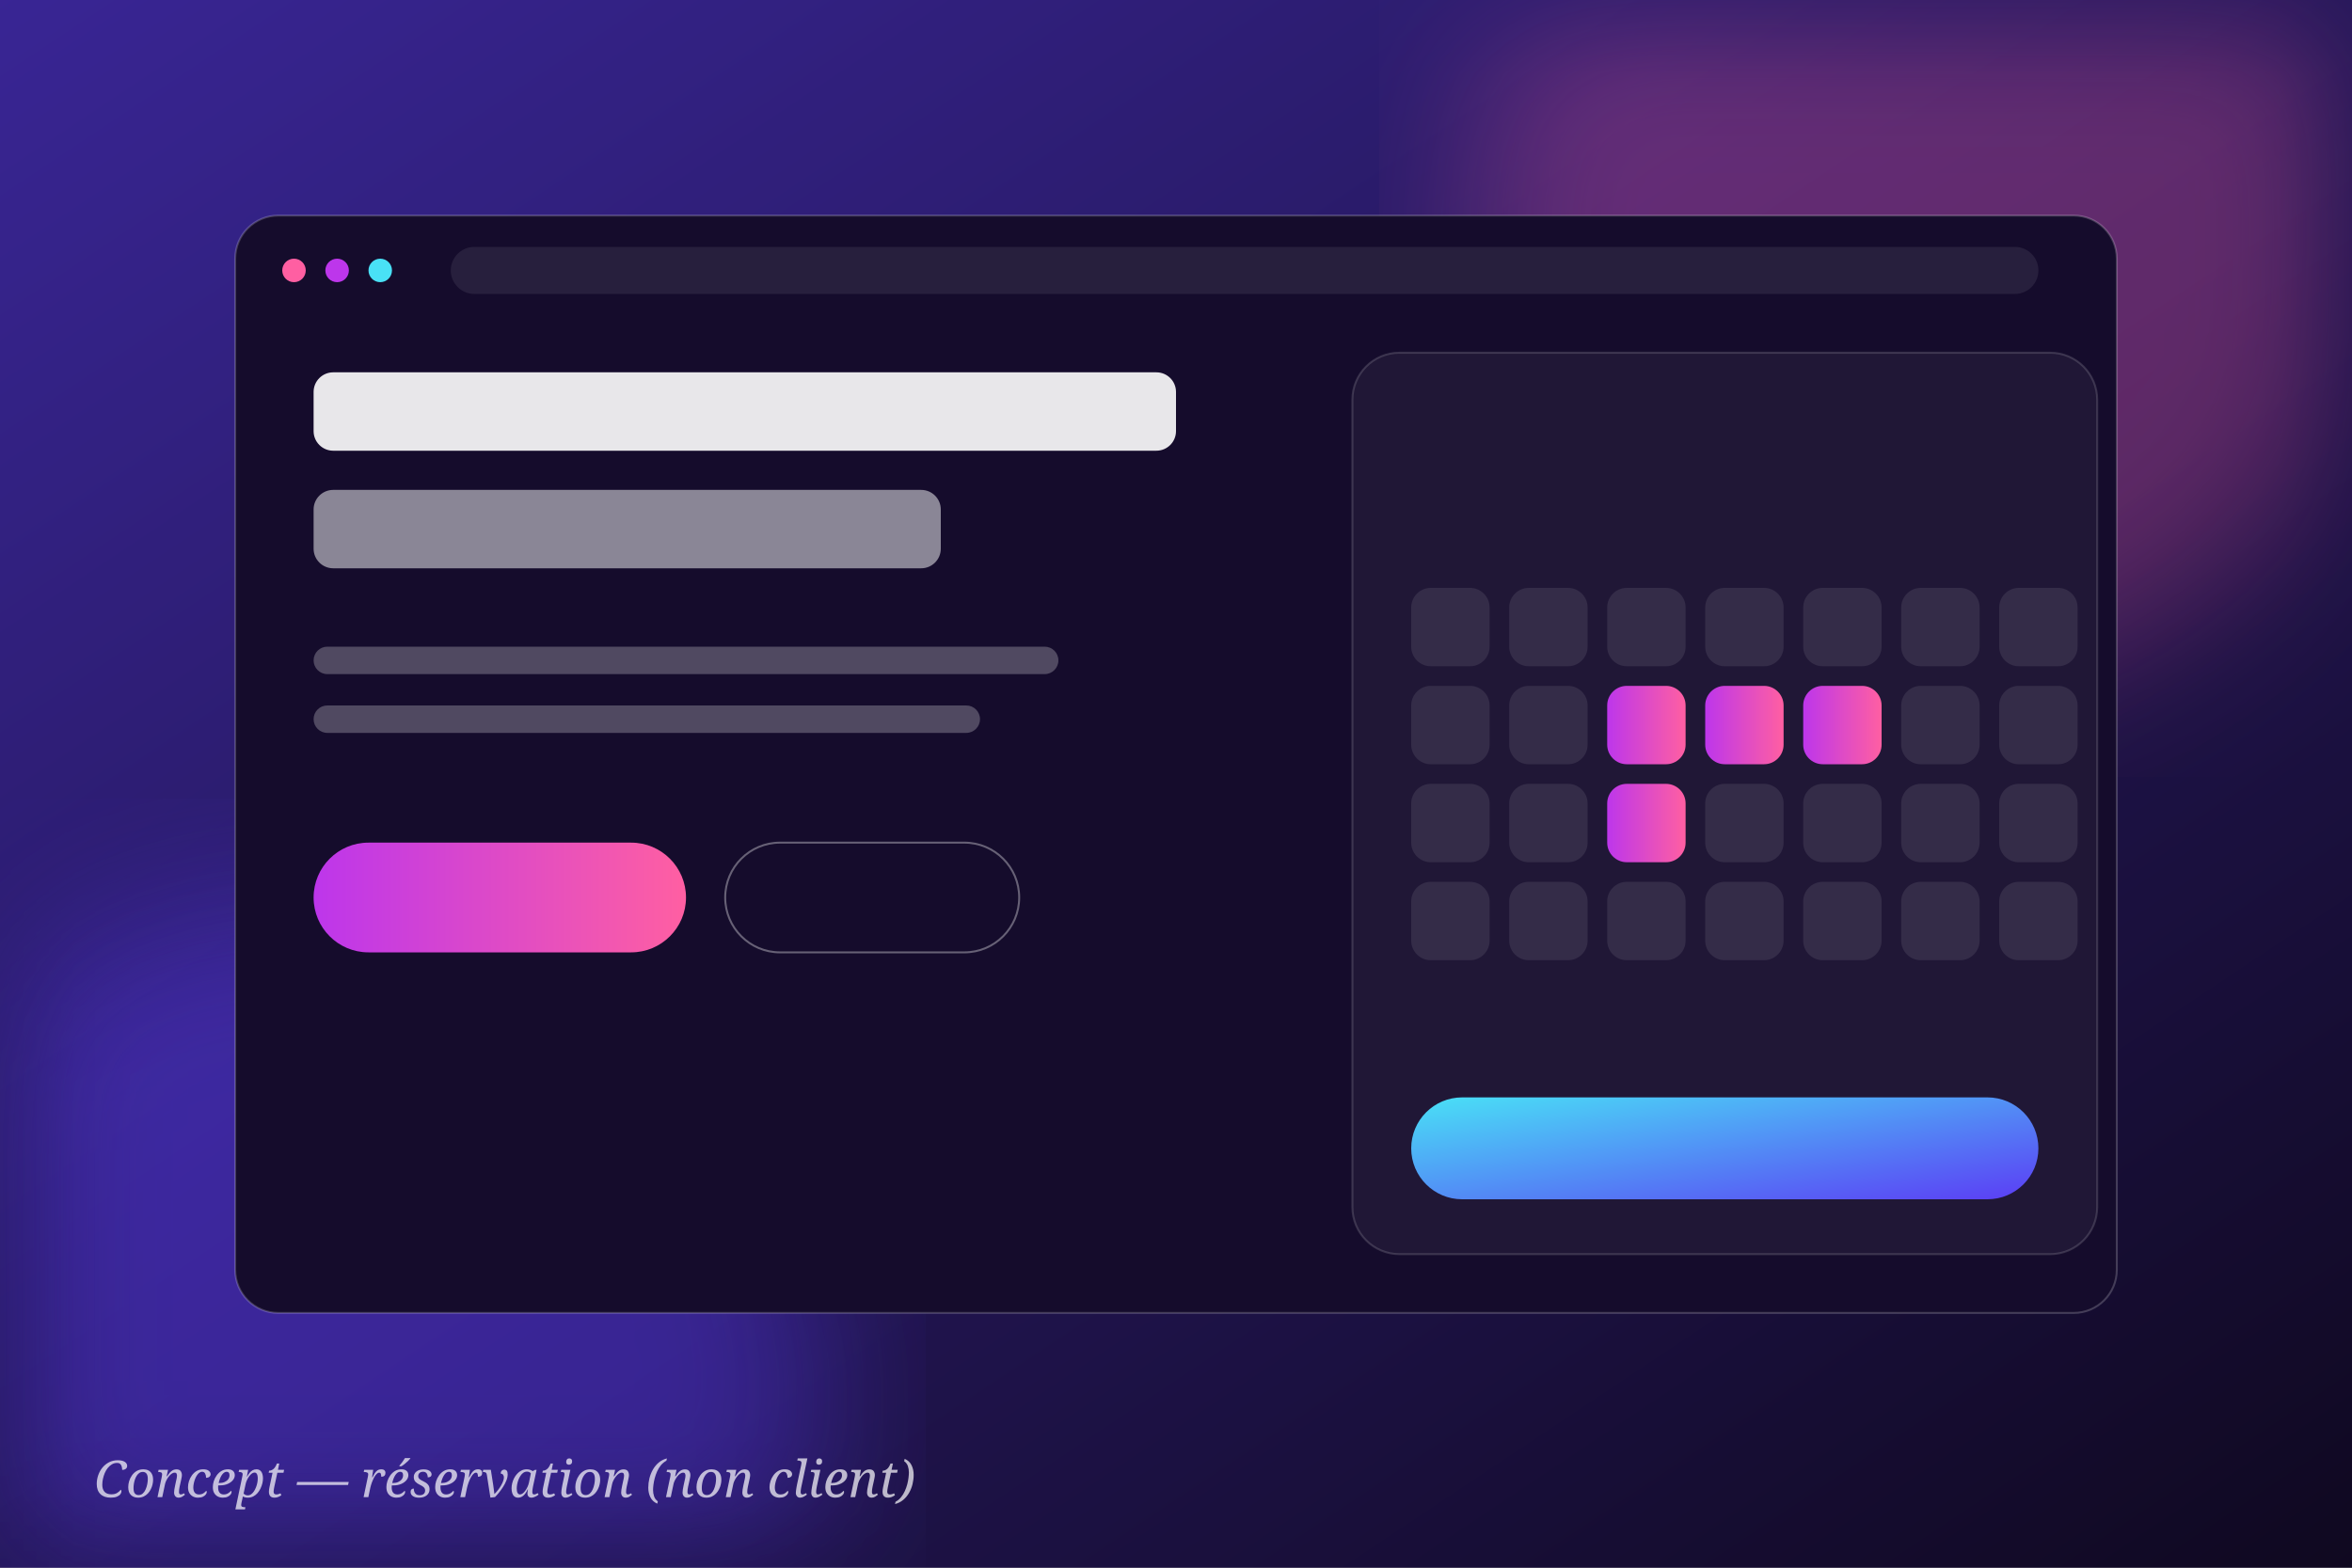
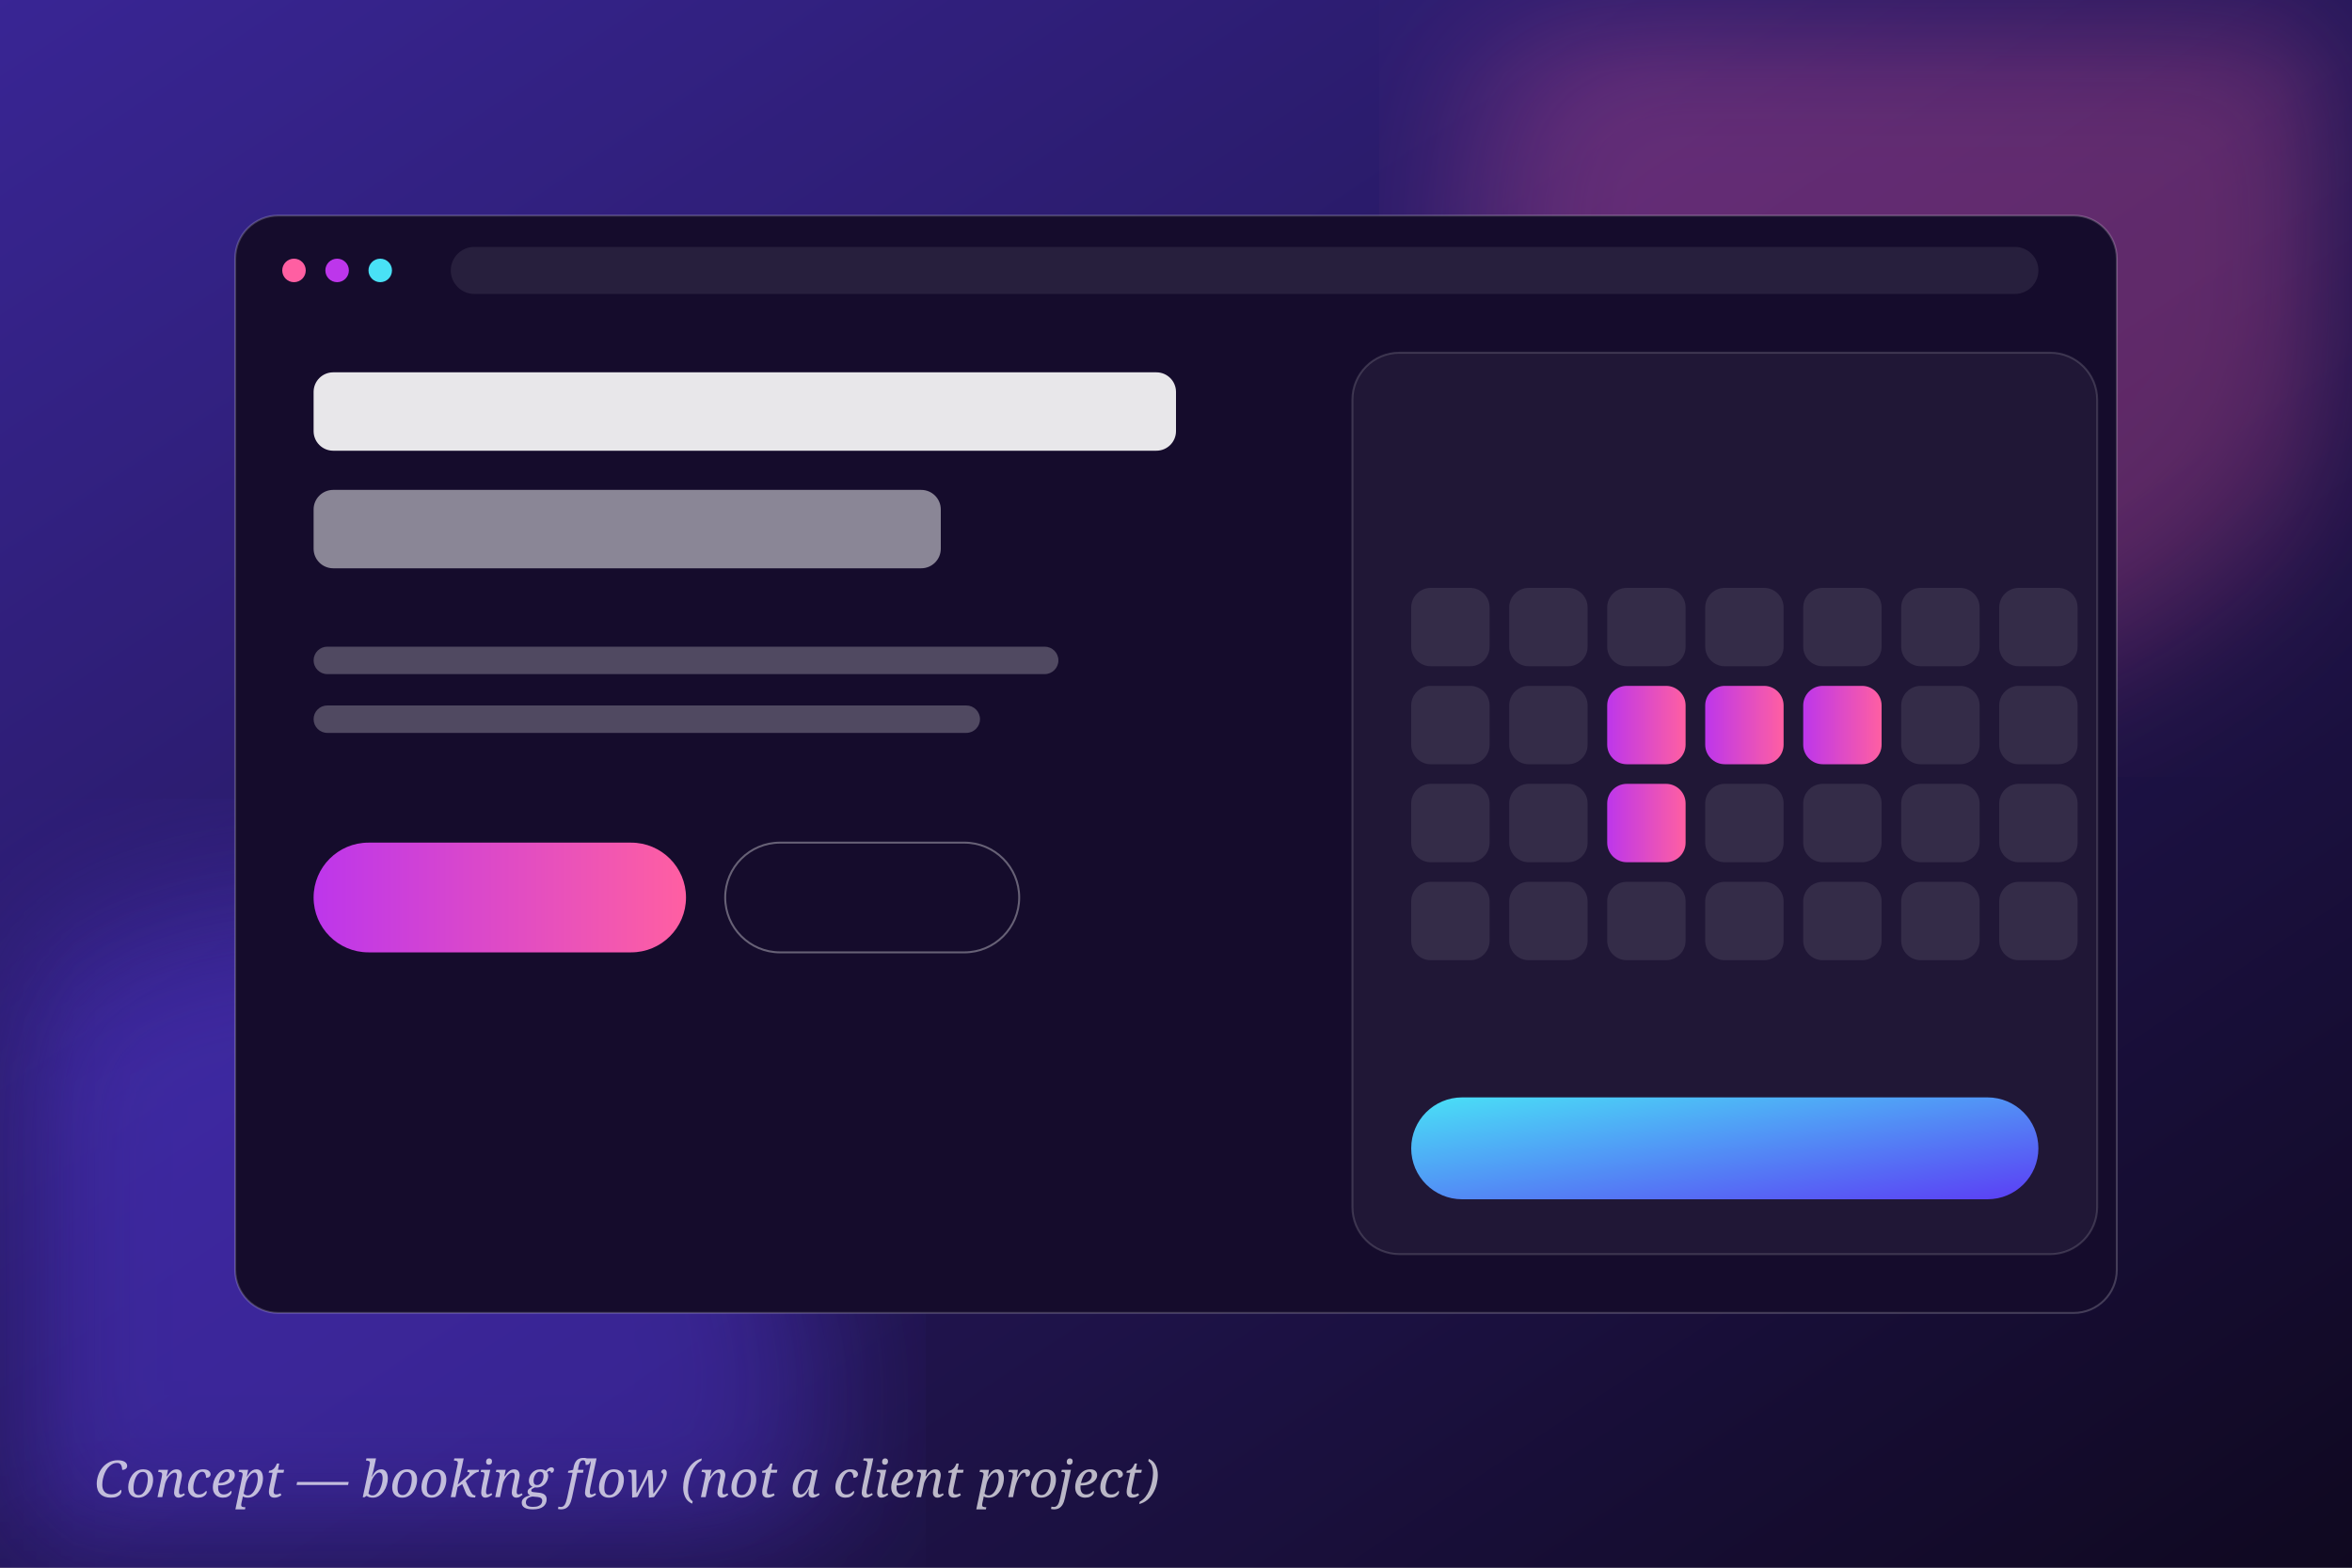
<svg xmlns="http://www.w3.org/2000/svg" viewBox="0 0 1200 800" width="1200" height="800" role="img">
  <defs>
    <linearGradient id="g" x1="0" y1="0" x2="1" y2="1">
      <stop offset="0" stop-color="#5b3df5" />
      <stop offset="1" stop-color="#0f0820" />
    </linearGradient>
    <linearGradient id="a" x1="0" y1="0" x2="1" y2="0">
      <stop offset="0" stop-color="#bd36eb" />
      <stop offset="1" stop-color="#ff5fa2" />
    </linearGradient>
    <linearGradient id="c" x1="0" y1="0" x2="1" y2="1">
      <stop offset="0" stop-color="#49e1f6" />
      <stop offset="1" stop-color="#5b3df5" />
    </linearGradient>
    <filter id="b">
      <feGaussianBlur stdDeviation="40" />
    </filter>
  </defs>
  <rect width="1200" height="800" fill="#0f0820" />
  <rect width="1200" height="800" fill="url(#g)" opacity=".55" />
  <circle cx="980" cy="120" r="230" fill="#ff5fa2" opacity=".28" filter="url(#b)" />
  <circle cx="160" cy="720" r="260" fill="#5b3df5" opacity=".4" filter="url(#b)" />
  <g>
    <rect x="120" y="110" width="960" height="560" rx="22" fill="#150c2c" stroke="#fff" stroke-opacity=".2" />
    <circle cx="150" cy="138" r="6" fill="#ff5fa2" />
    <circle cx="172" cy="138" r="6" fill="#bd36eb" />
    <circle cx="194" cy="138" r="6" fill="#49e1f6" />
    <rect x="230" y="126" width="810" height="24" rx="12" fill="#fff" fill-opacity=".08" />
    <rect x="160" y="190" width="440" height="40" rx="10" fill="#fff" fill-opacity=".9" />
    <rect x="160" y="250" width="320" height="40" rx="10" fill="#fff" fill-opacity=".5" />
    <rect x="160" y="330" width="380" height="14" rx="7" fill="#fff" fill-opacity=".25" />
    <rect x="160" y="360" width="340" height="14" rx="7" fill="#fff" fill-opacity=".25" />
    <rect x="160" y="430" width="190" height="56" rx="28" fill="url(#a)" />
    <rect x="370" y="430" width="150" height="56" rx="28" fill="none" stroke="#fff" stroke-opacity=".35" />
    <rect x="690" y="180" width="380" height="460" rx="24" fill="#fff" fill-opacity=".05" stroke="#fff" stroke-opacity=".15" />
    <rect x="720" y="300" width="40" height="40" rx="10" fill="#fff" fill-opacity="0.09" />
    <rect x="770" y="300" width="40" height="40" rx="10" fill="#fff" fill-opacity="0.09" />
    <rect x="820" y="300" width="40" height="40" rx="10" fill="#fff" fill-opacity="0.09" />
    <rect x="870" y="300" width="40" height="40" rx="10" fill="#fff" fill-opacity="0.09" />
    <rect x="920" y="300" width="40" height="40" rx="10" fill="#fff" fill-opacity="0.09" />
    <rect x="970" y="300" width="40" height="40" rx="10" fill="#fff" fill-opacity="0.09" />
    <rect x="1020" y="300" width="40" height="40" rx="10" fill="#fff" fill-opacity="0.09" />
    <rect x="720" y="350" width="40" height="40" rx="10" fill="#fff" fill-opacity="0.09" />
    <rect x="770" y="350" width="40" height="40" rx="10" fill="#fff" fill-opacity="0.09" />
    <rect x="820" y="350" width="40" height="40" rx="10" fill="url(#a)" fill-opacity="1" />
    <rect x="870" y="350" width="40" height="40" rx="10" fill="url(#a)" fill-opacity="1" />
    <rect x="920" y="350" width="40" height="40" rx="10" fill="url(#a)" fill-opacity="1" />
    <rect x="970" y="350" width="40" height="40" rx="10" fill="#fff" fill-opacity="0.09" />
    <rect x="1020" y="350" width="40" height="40" rx="10" fill="#fff" fill-opacity="0.09" />
    <rect x="720" y="400" width="40" height="40" rx="10" fill="#fff" fill-opacity="0.09" />
    <rect x="770" y="400" width="40" height="40" rx="10" fill="#fff" fill-opacity="0.09" />
    <rect x="820" y="400" width="40" height="40" rx="10" fill="url(#a)" fill-opacity="1" />
    <rect x="870" y="400" width="40" height="40" rx="10" fill="#fff" fill-opacity="0.09" />
    <rect x="920" y="400" width="40" height="40" rx="10" fill="#fff" fill-opacity="0.09" />
    <rect x="970" y="400" width="40" height="40" rx="10" fill="#fff" fill-opacity="0.09" />
    <rect x="1020" y="400" width="40" height="40" rx="10" fill="#fff" fill-opacity="0.09" />
    <rect x="720" y="450" width="40" height="40" rx="10" fill="#fff" fill-opacity="0.09" />
    <rect x="770" y="450" width="40" height="40" rx="10" fill="#fff" fill-opacity="0.09" />
    <rect x="820" y="450" width="40" height="40" rx="10" fill="#fff" fill-opacity="0.09" />
    <rect x="870" y="450" width="40" height="40" rx="10" fill="#fff" fill-opacity="0.09" />
    <rect x="920" y="450" width="40" height="40" rx="10" fill="#fff" fill-opacity="0.09" />
    <rect x="970" y="450" width="40" height="40" rx="10" fill="#fff" fill-opacity="0.09" />
    <rect x="1020" y="450" width="40" height="40" rx="10" fill="#fff" fill-opacity="0.09" />
    <rect x="720" y="560" width="320" height="52" rx="26" fill="url(#c)" />
  </g>
-   <text x="48" y="764" fill="#fff" fill-opacity=".7" font-family="Georgia,serif" font-style="italic" font-size="26">Concept — réservation (non client)</text>
+   <text x="48" y="764" fill="#fff" fill-opacity=".7" font-family="Georgia,serif" font-style="italic" font-size="26">Concept — booking flow (not a client project)</text>
</svg>
